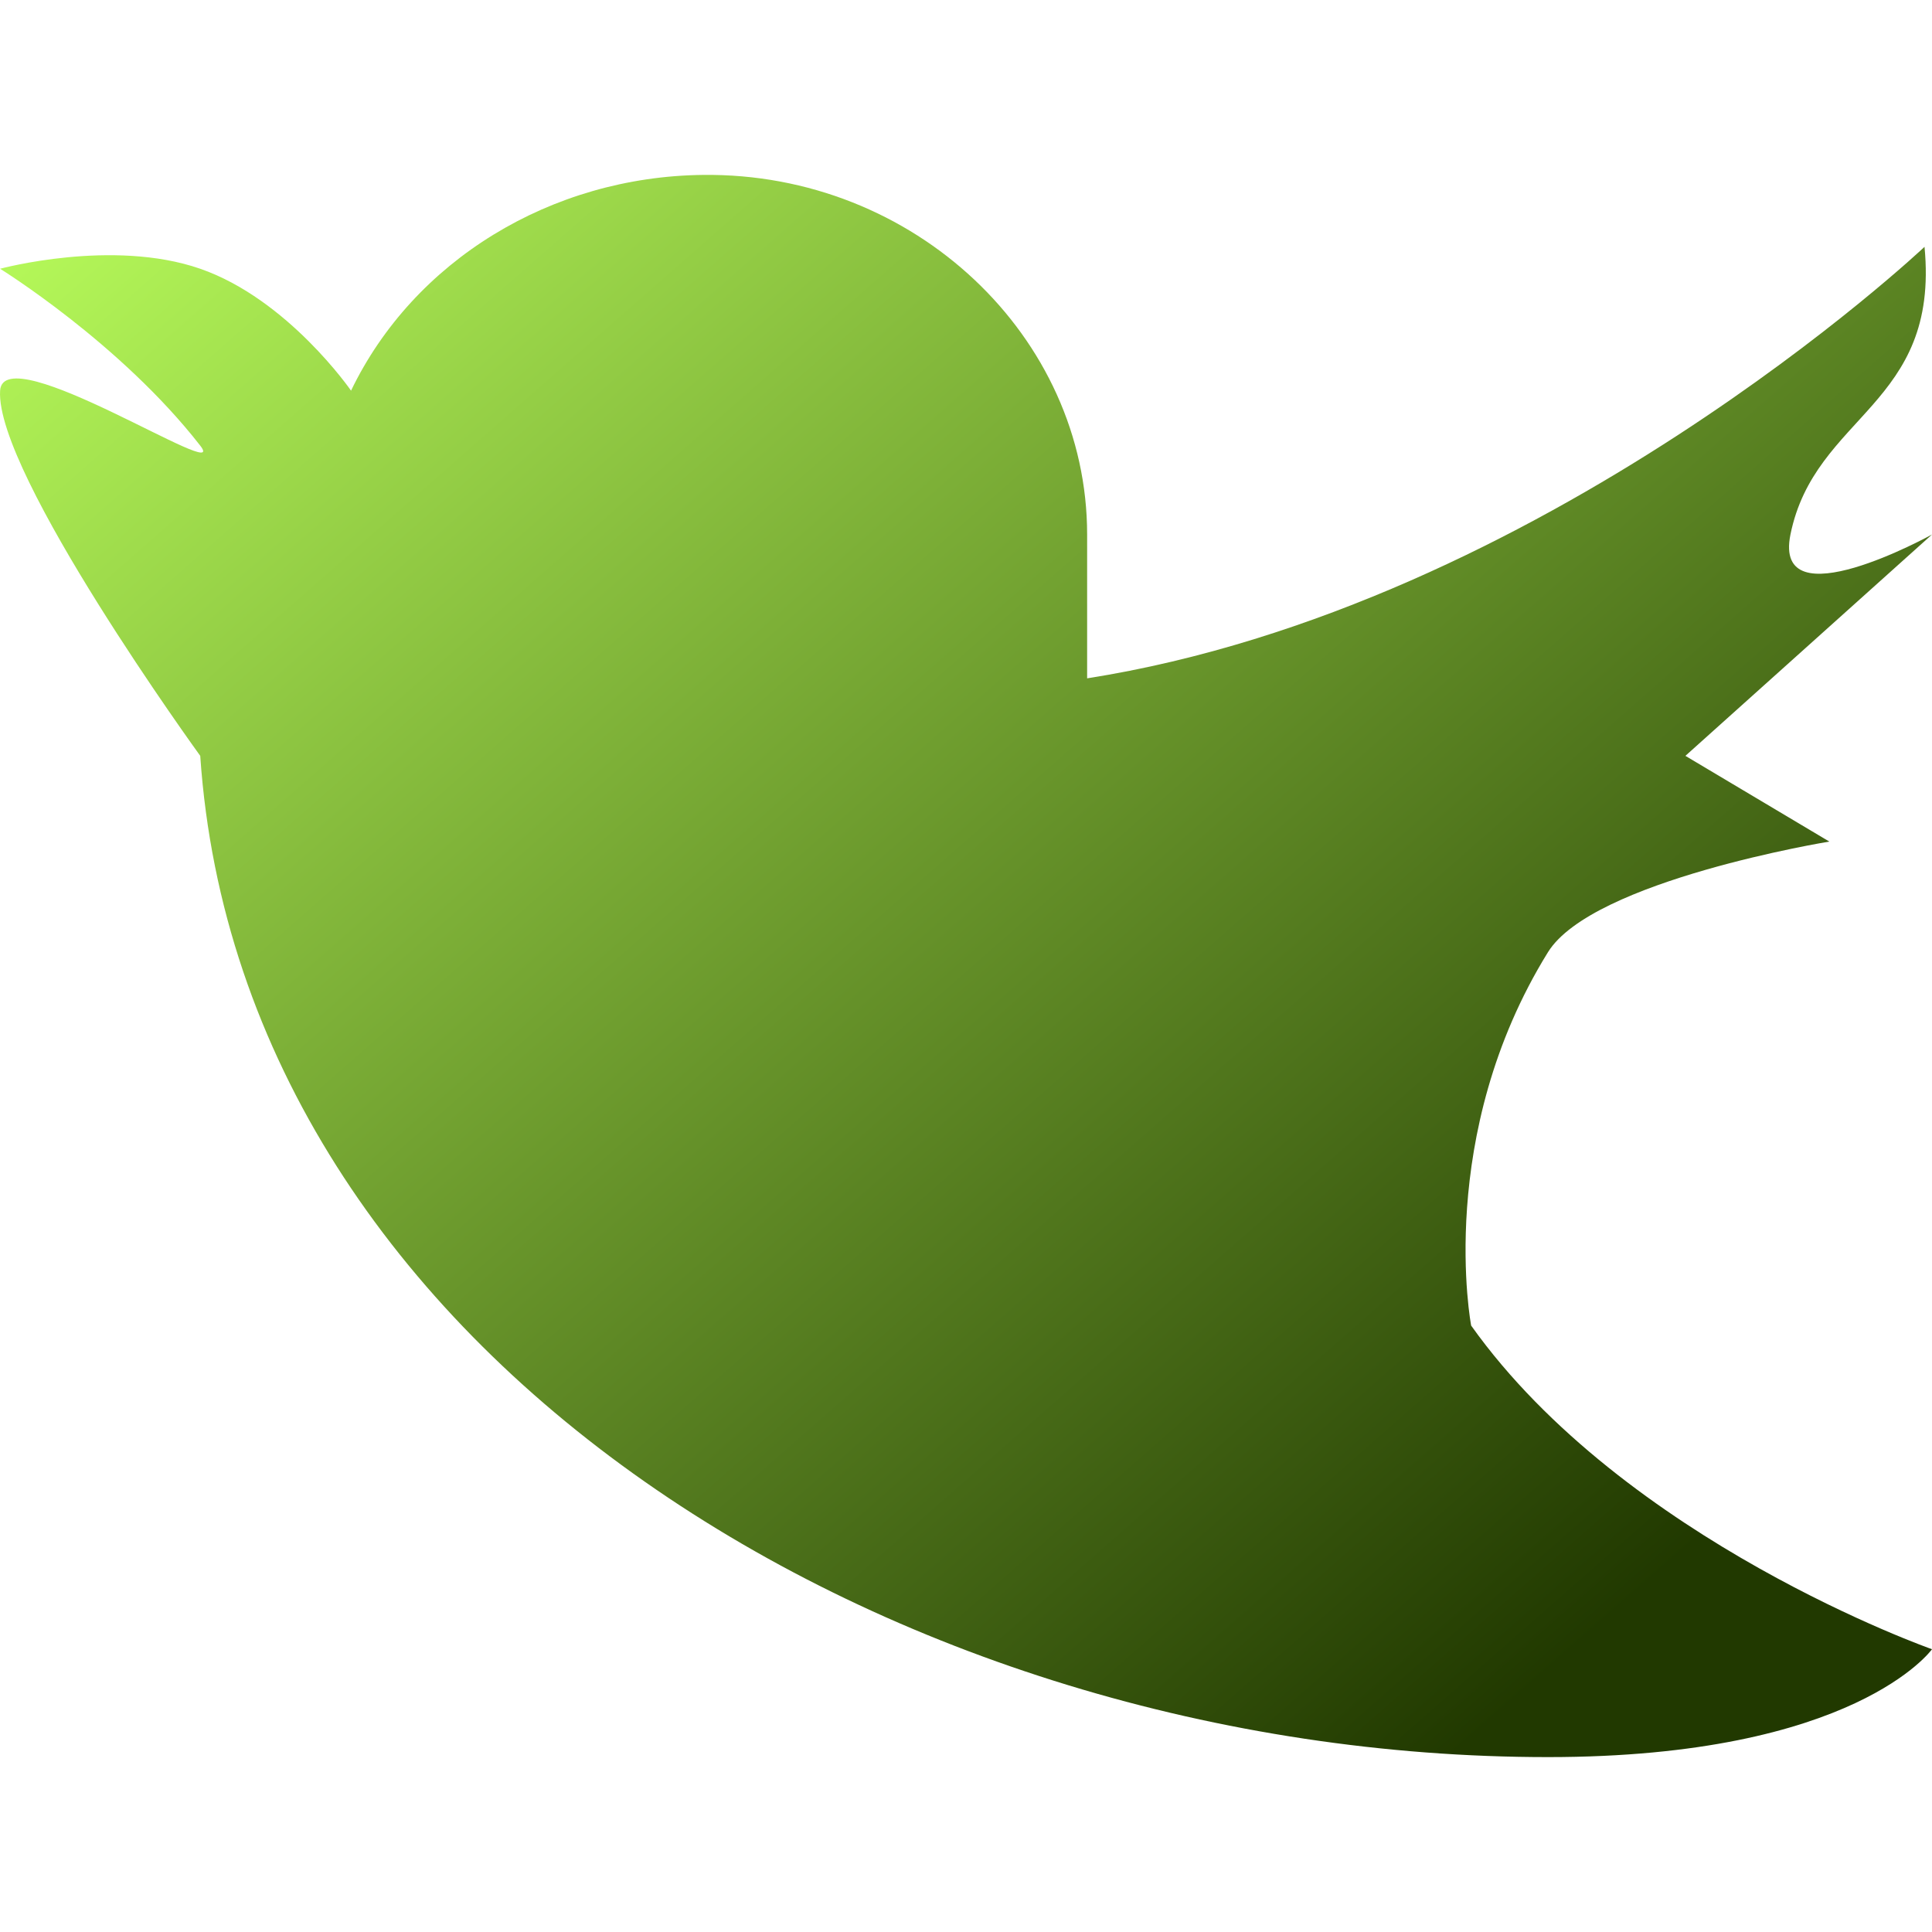
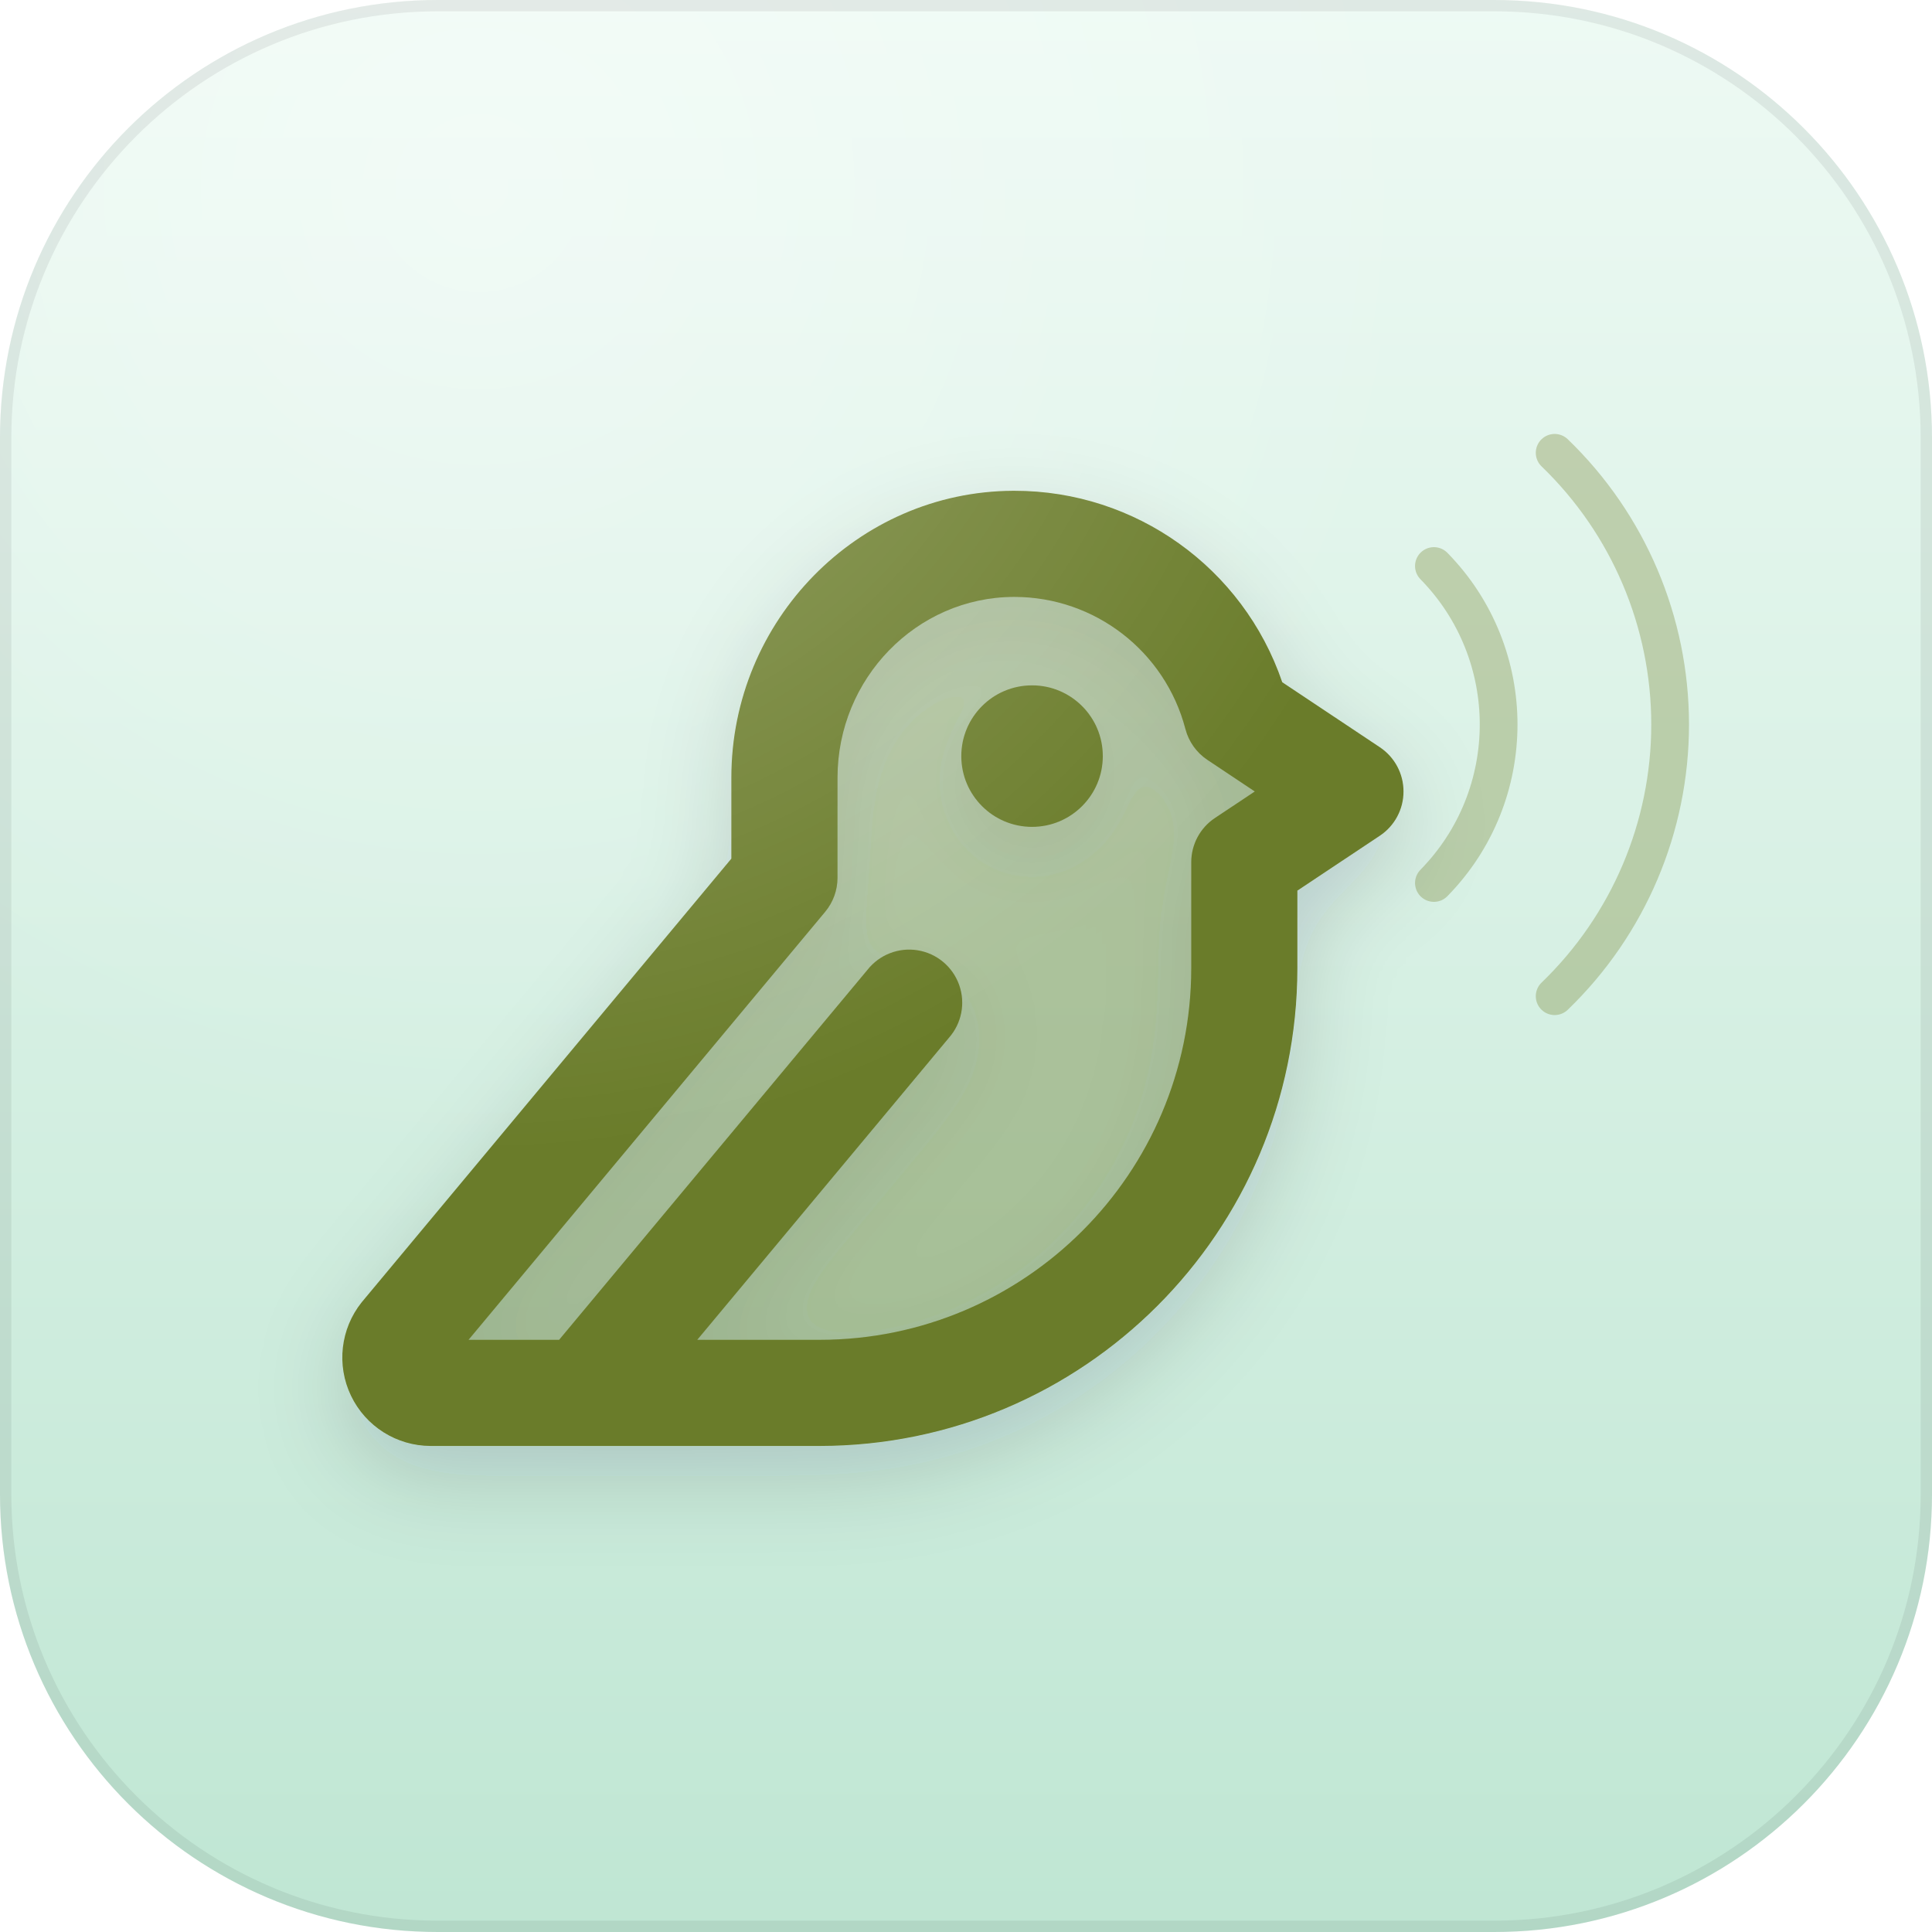
- <svg xmlns="http://www.w3.org/2000/svg" width="400" height="400" viewBox="0 0 400 400">
+ <svg xmlns="http://www.w3.org/2000/svg" viewBox="0 0 512 512" width="512" height="512">
  <defs>
-     <linearGradient id="linear-gradient" x1="0.845" y1="0.897" x2="-0.061" y2="0.059" gradientUnits="objectBoundingBox">
-       <stop offset="0" stop-color="#213900" />
-       <stop offset="1" stop-color="#baff5c" />
+     <filter id="shadow" x="-30%" y="-30%" width="160%" height="160%">
+       <feDropShadow dx="0" dy="10" stdDeviation="14" flood-color="#000000" flood-opacity="0.28" />
+     </filter>
+     <filter id="softshadow" x="-30%" y="-30%" width="160%" height="160%">
+       <feDropShadow dx="0" dy="8" stdDeviation="12" flood-color="#0f172a" flood-opacity="0.16" />
+     </filter>
+     <filter id="blur" x="-60%" y="-60%" width="220%" height="220%">
+       <feGaussianBlur stdDeviation="46" />
+     </filter>
+     <filter id="glow" x="-50%" y="-50%" width="200%" height="200%">
+       <feGaussianBlur stdDeviation="18" result="b" />
+       <feComponentTransfer in="b" result="g">
+         <feFuncA type="linear" slope="0.7" />
+       </feComponentTransfer>
+       <feMerge>
+         <feMergeNode in="g" />
+         <feMergeNode in="SourceGraphic" />
+       </feMerge>
+     </filter>
+     <radialGradient id="sheen" cx="0.25" cy="0.1" r="0.9">
+       <stop offset="0" stop-color="#ffffff" stop-opacity="0.35" />
+       <stop offset="0.55" stop-color="#ffffff" stop-opacity="0" />
+     </radialGradient>
+     <clipPath id="clip">
+       <rect width="512" height="512" rx="116" />
+     </clipPath>
+     <linearGradient id="bg" x1="0" y1="0" x2="0" y2="1">
+       <stop offset="0" stop-color="#eefaf4" />
+       <stop offset="1" stop-color="#bfe6d3" />
    </linearGradient>
-     <clipPath id="clip-Zeichenfläche_1">
-       <rect width="400" height="400" />
-     </clipPath>
  </defs>
-   <g id="Zeichenfläche_1" data-name="Zeichenfläche – 1" clip-path="url(#clip-Zeichenfläche_1)">
-     <path id="Pfad_75" data-name="Pfad 75" d="M344.57,286.237s-7.563-39.391,15.9-77.308c9.222-14.9,58.254-22.905,58.254-22.905l-29.8-17.746,51.058-45.827s-33.024,18.279-29.308,0c5.059-24.884,30.926-26.638,27.757-59.559,0,0-78.834,74.448-173.371,89.338V122.451C265.06,81.5,229.281,47.5,185.551,48c-31.509.343-59.945,17.769-72.89,44.669,0,0-13.058-18.93-31.223-25.24s-41.436,0-41.436,0,24.926,15.421,41.436,36.62c6.472,8.31-40.73-22.717-41.436-11.381-1.06,17.009,41.436,75.606,41.436,75.606,8.468,124.4,144.027,207.3,279.034,207.3,63.608,0,79.51-22.334,79.51-22.334S376.374,330.905,344.57,286.237Z" transform="translate(-39.981 -11.786)" fill="url(#linear-gradient)" />
+   <g clip-path="url(#clip)">
+     <rect width="512" height="512" fill="url(#bg)" />
+     <g fill="none" stroke="#7b8b3a" stroke-opacity="0.35" stroke-width="10" stroke-linecap="round">
+       <path d="M380 150 a60 60 0 0 1 0 84" />
+       <path d="M412 120 a100 100 0 0 1 0 144" />
+     </g>
+     <g filter="url(#softshadow)">
+       <g fill="#6b7b2c" transform="translate(86.0 116.0) scale(1.1719)">
+         <path d="M232,80,208,96v24a96,96,0,0,1-96,96H24a8,8,0,0,1-6.25-13L104,99.52V76.89c0-28.77,23-52.75,51.74-52.89a52,52,0,0,1,50.59,38.89Z" opacity="0.35" />
+         <path d="M176,72a16,16,0,1,1-16-16A16,16,0,0,1,176,72Zm68,8a12,12,0,0,1-5.34,10L220,102.42V120A108.12,108.12,0,0,1,112,228H24A20,20,0,0,1,8.41,195.5l.15-.18L92,95.18V76.89C92,41.28,120.57,12.17,155.69,12H156a63.94,63.94,0,0,1,60.58,43.29L238.66,70A12,12,0,0,1,244,80Zm-33.63,0-10.69-7.13a12,12,0,0,1-5-7A40,40,0,0,0,156,36h-.19c-21.95.11-39.8,18.45-39.8,40.89V99.52a12,12,0,0,1-2.79,7.69L32.57,204H53.05l69.74-83.68a12,12,0,1,1,18.43,15.36L84.29,204H112a84.09,84.09,0,0,0,84-84V96a12,12,0,0,1,5.35-10Z" />
+       </g>
+     </g>
+     <rect width="512" height="512" fill="url(#sheen)" />
+     <rect x="1.5" y="1.5" width="509" height="509" rx="114.5" fill="none" stroke="#000000" stroke-opacity="0.07" stroke-width="3" />
  </g>
</svg>
